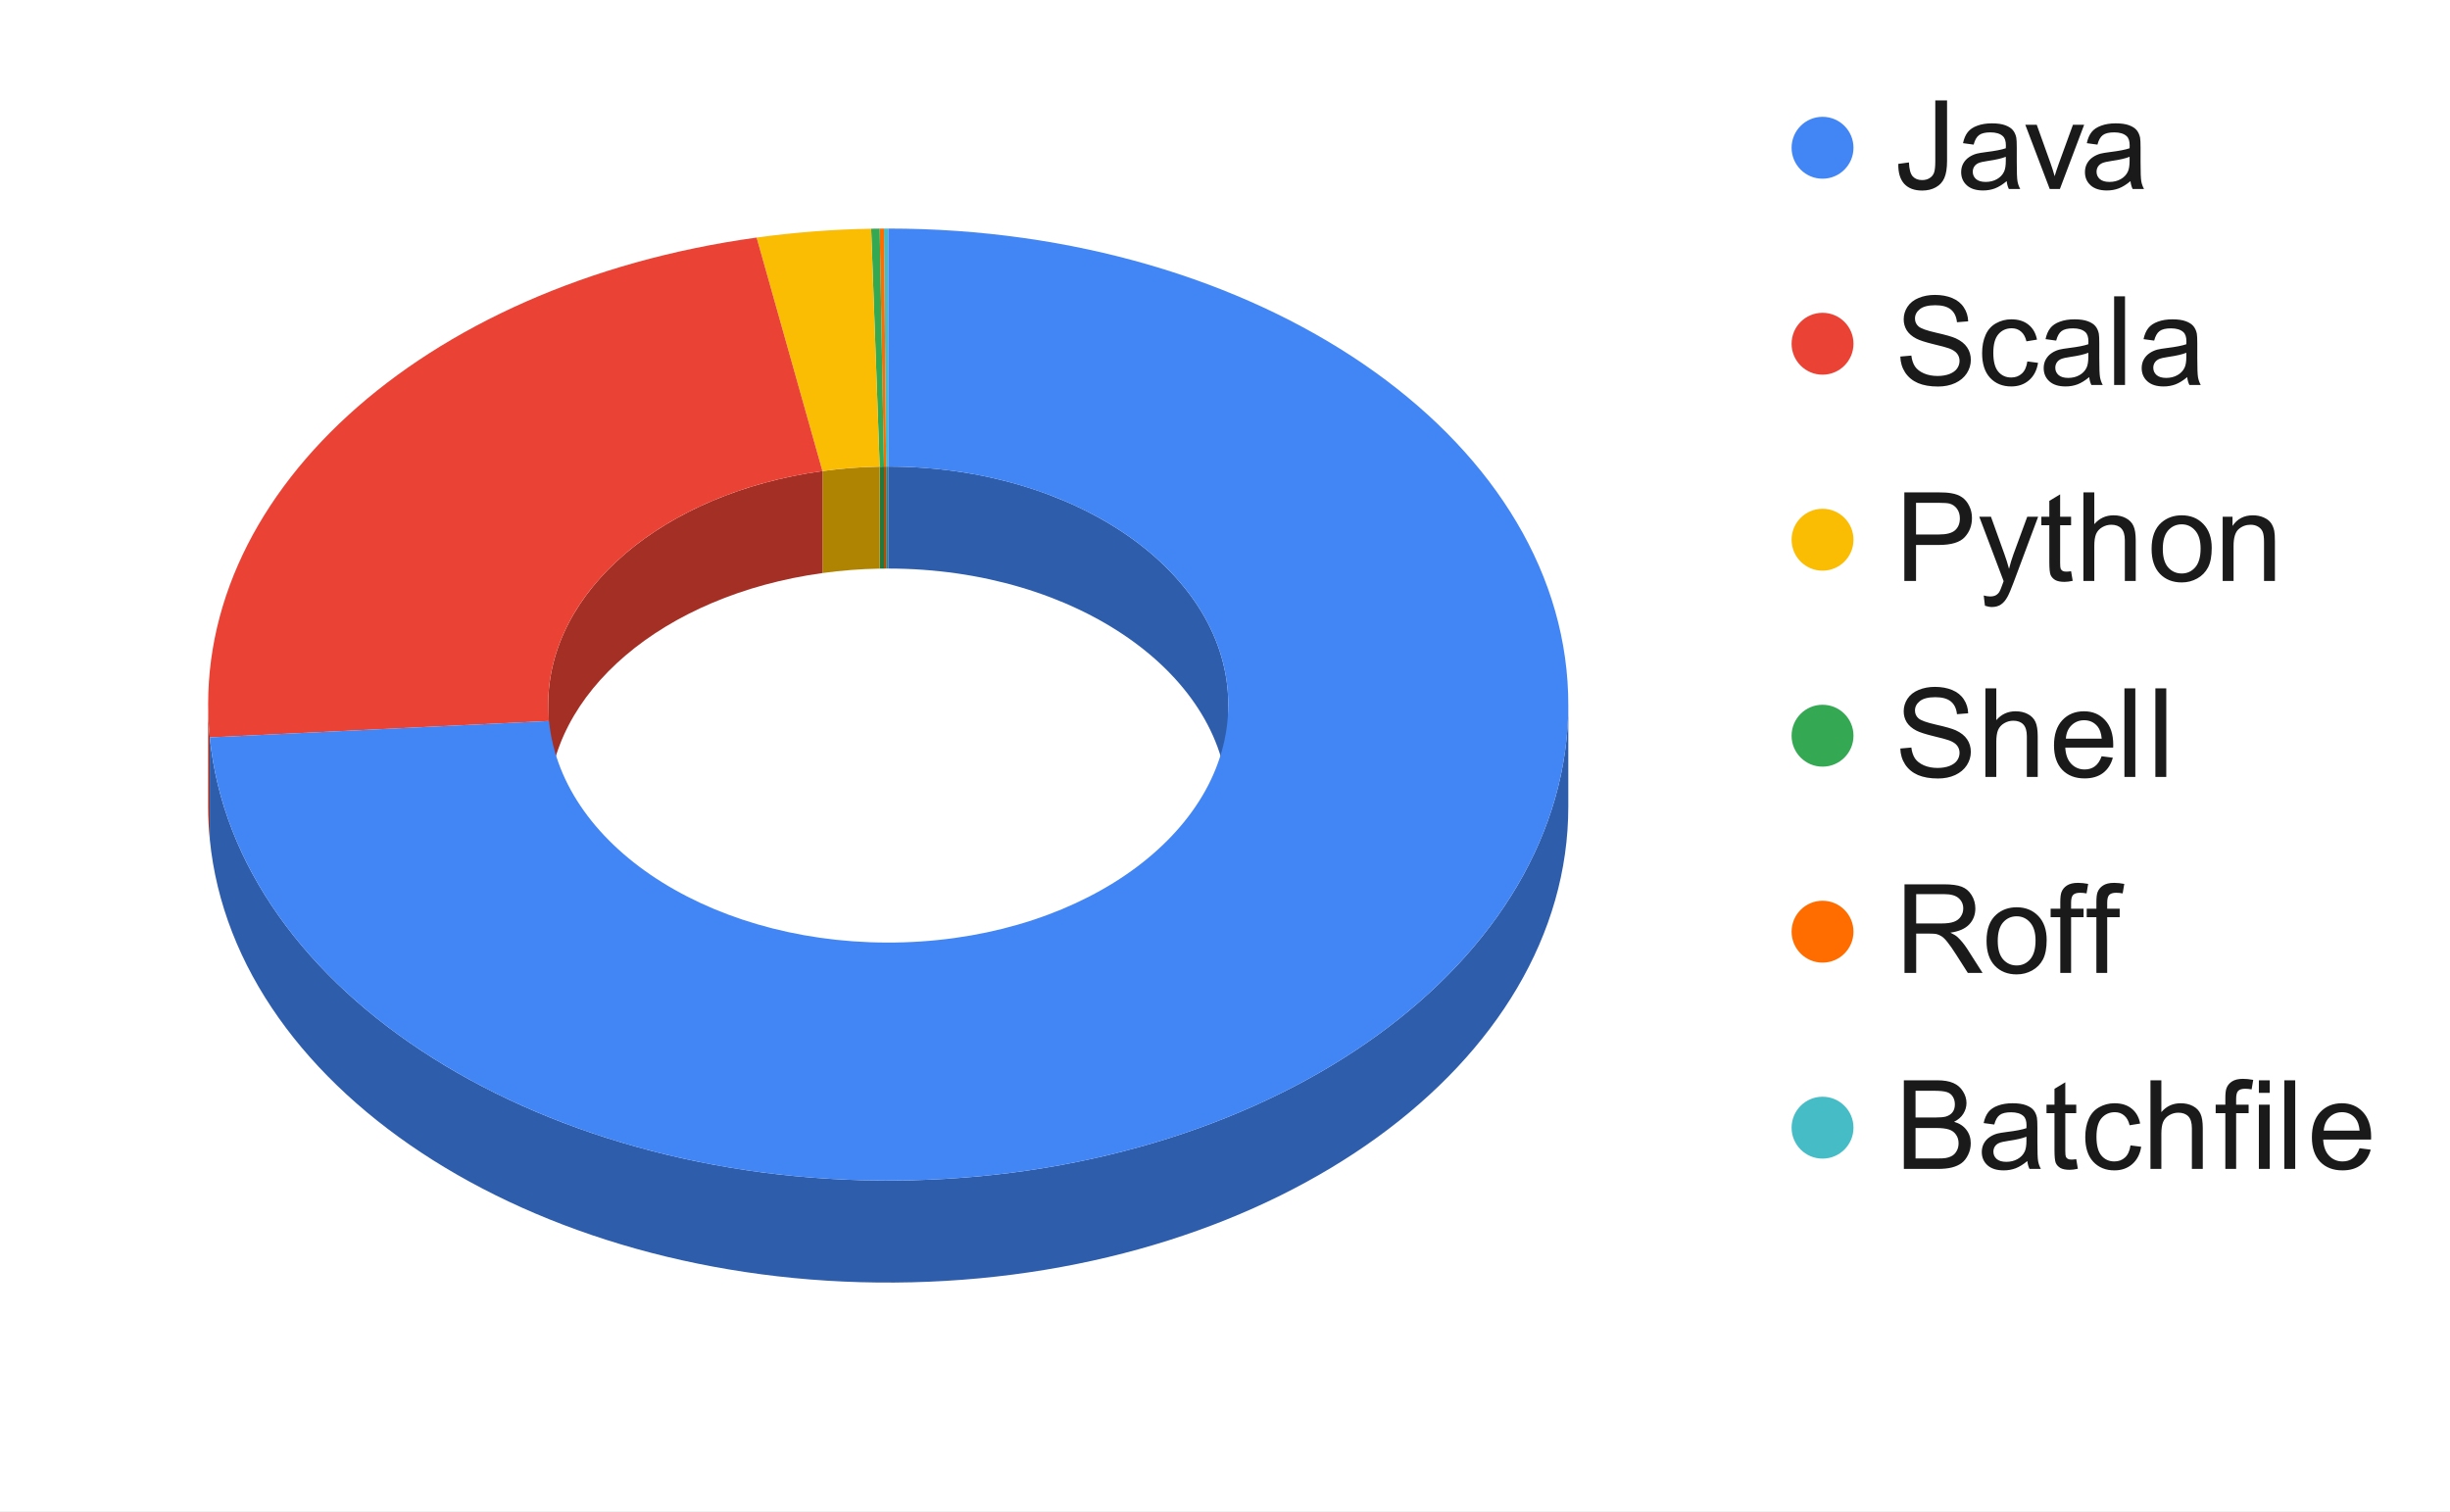
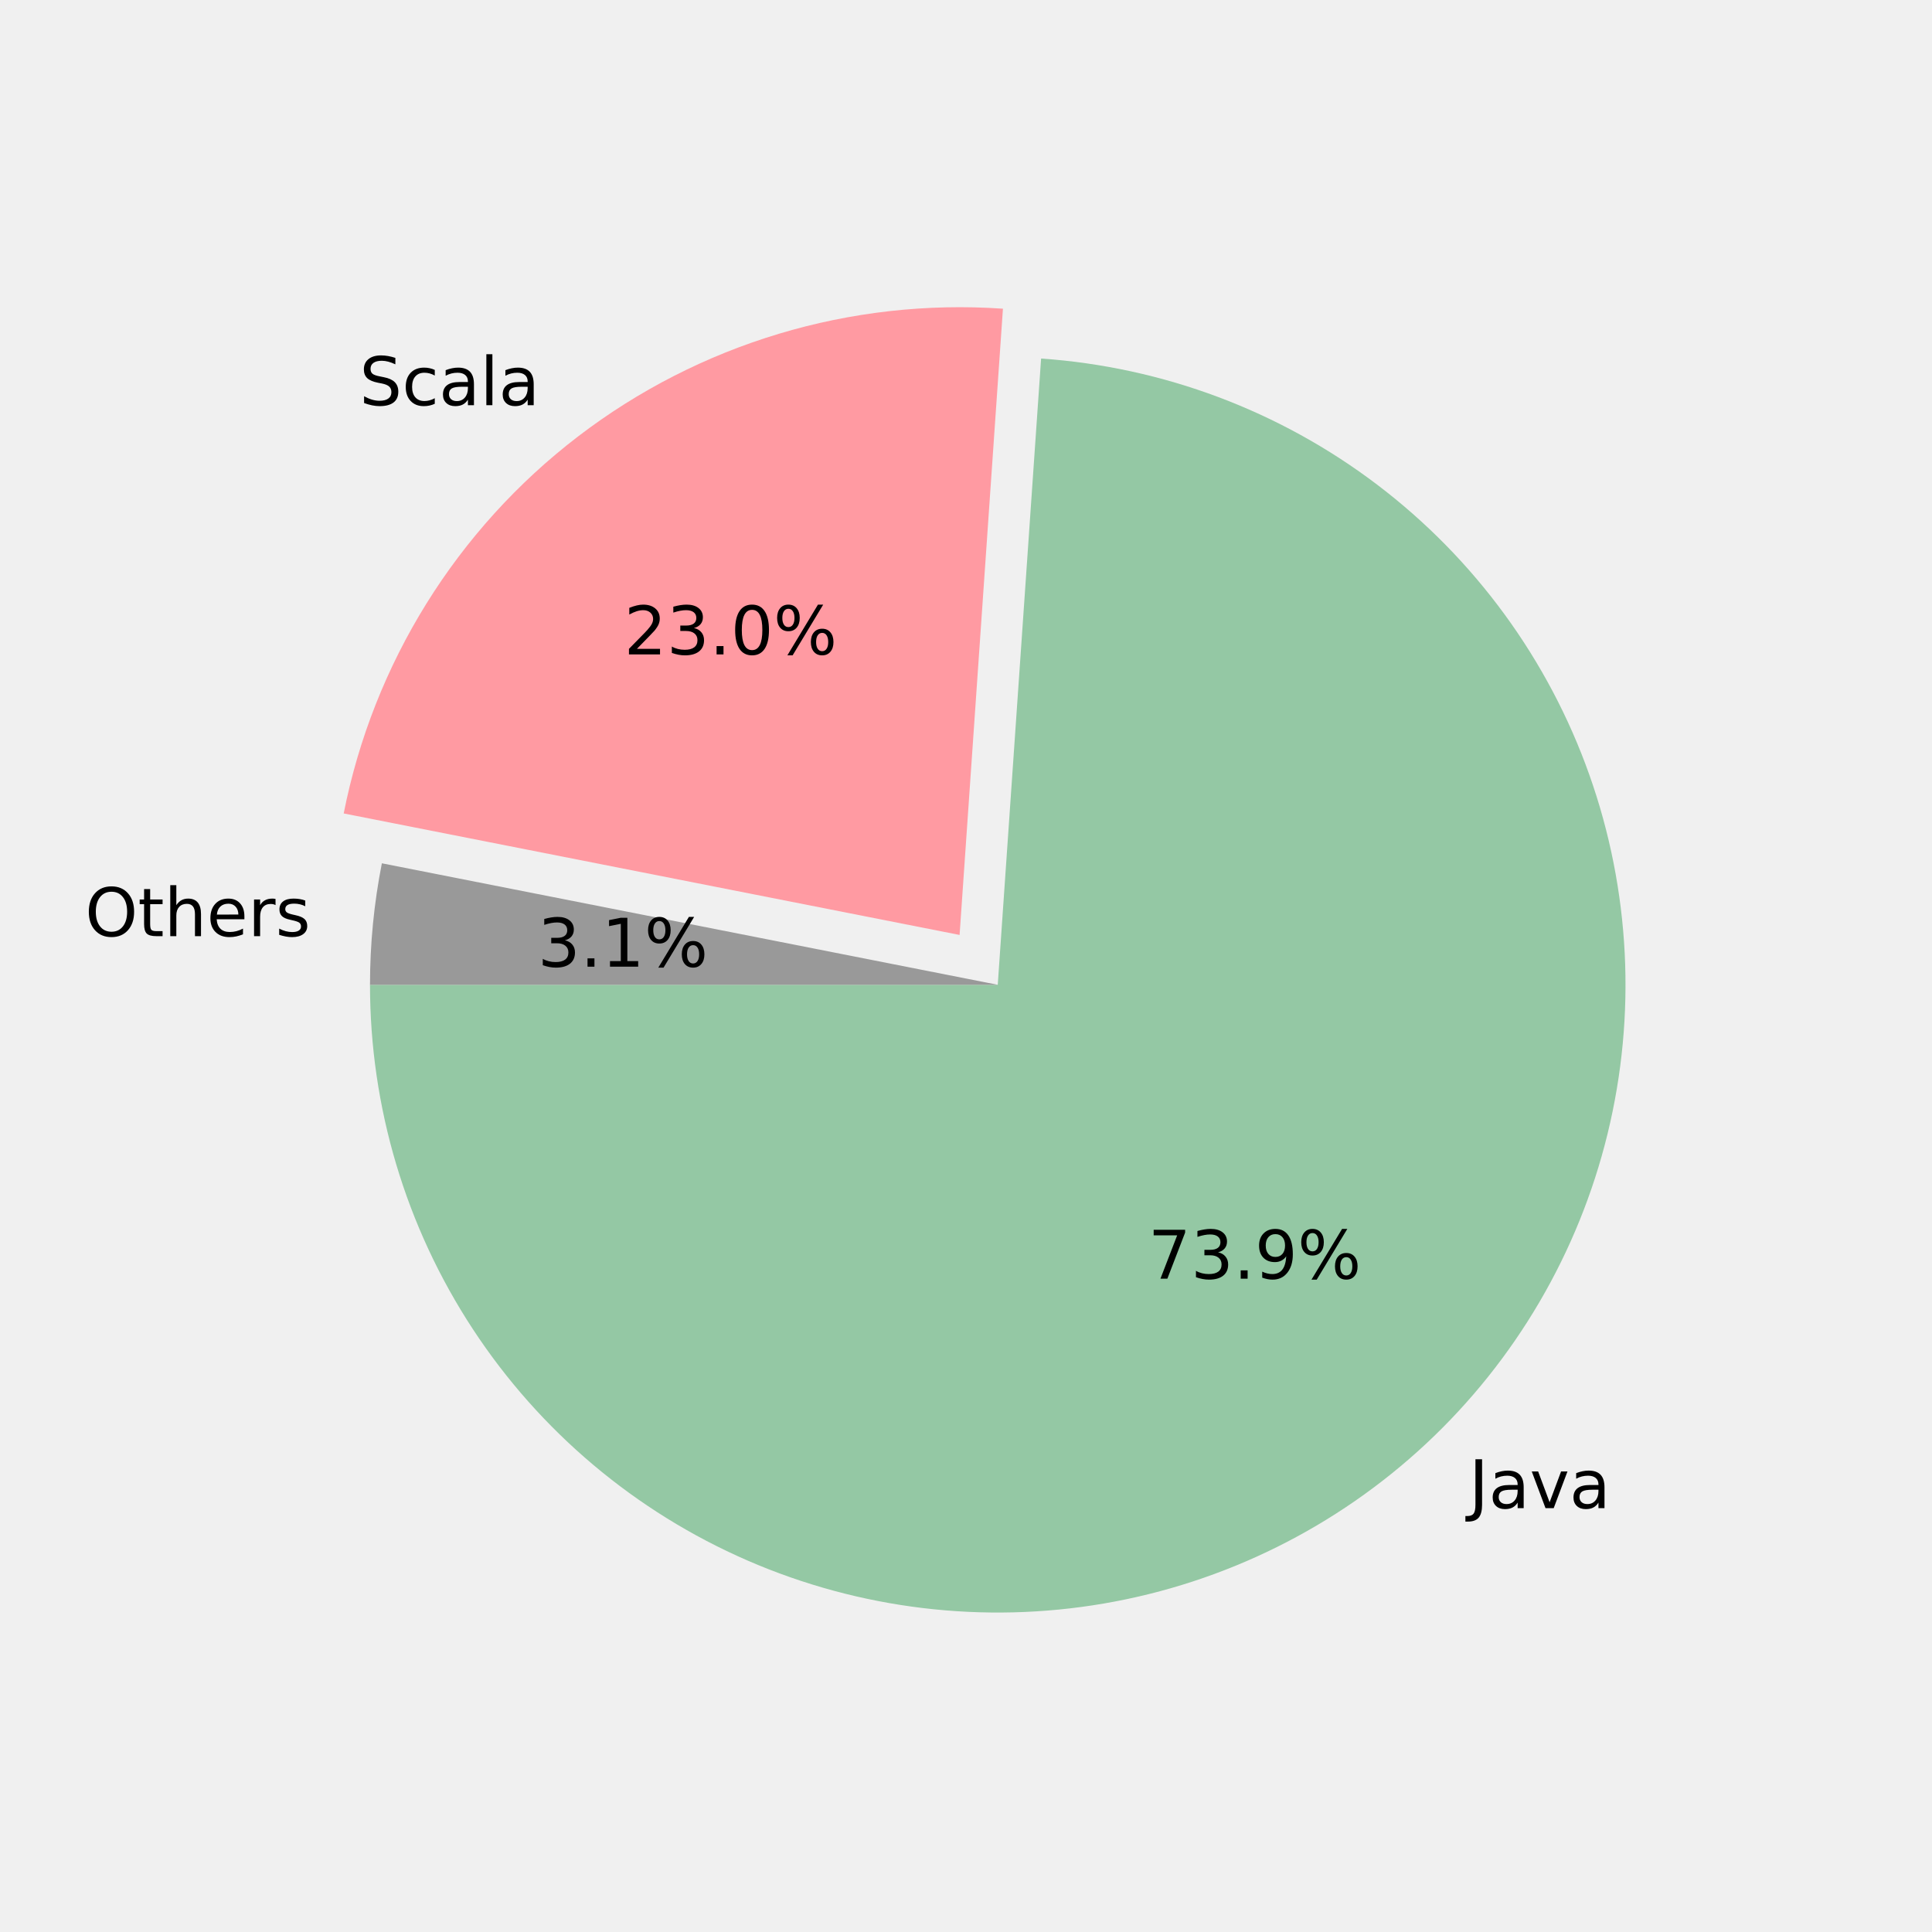
- <svg xmlns="http://www.w3.org/2000/svg" version="1.1" viewBox="0.0 0.0 475.0 293.0" fill="none" stroke="none" stroke-linecap="square" stroke-miterlimit="10" width="475" height="293">
-   <path fill="#ffffff" d="M0 0L475.0 0L475.0 293.0L0 293.0L0 0Z" fill-rule="nonzero" />
-   <path fill="#31848b" d="M171.796 90.465C171.934 90.464 172.072 90.464 172.21 90.464L172.21 110.241C172.072 110.241 171.934 110.242 171.796 110.242Z" fill-rule="nonzero" />
-   <path fill="#46bdc6" d="M171.382 44.318C171.658 44.317 171.934 44.316 172.21 44.316L172.21 90.464C172.072 90.464 171.934 90.464 171.796 90.465Z" fill-rule="nonzero" />
-   <path fill="#b34c01" d="M171.382 90.467C171.52 90.466 171.658 90.465 171.796 90.465L171.796 110.242C171.658 110.243 171.52 110.244 171.382 110.245Z" fill-rule="nonzero" />
-   <path fill="#ff6d01" d="M170.553 44.324C170.829 44.321 171.105 44.319 171.382 44.318L171.796 90.465C171.658 90.465 171.52 90.466 171.382 90.467Z" fill-rule="nonzero" />
-   <path fill="#24763a" d="M170.553 90.478C170.829 90.473 171.105 90.47 171.382 90.467L171.382 110.245C171.105 110.247 170.829 110.251 170.553 110.256Z" fill-rule="nonzero" />
-   <path fill="#34a853" d="M168.897 44.345C169.449 44.336 170.001 44.328 170.553 44.324L171.382 90.467C171.105 90.47 170.829 90.473 170.553 90.478Z" fill-rule="nonzero" />
-   <path fill="#b08403" d="M159.45 91.336C163.11 90.831 166.824 90.544 170.553 90.478L170.553 110.256C166.824 110.321 163.11 110.608 159.45 111.114Z" fill-rule="nonzero" />
-   <path fill="#fbbc04" d="M146.69 46.062C154.01 45.051 161.439 44.477 168.897 44.345L170.553 90.478C166.824 90.544 163.11 90.831 159.45 91.336Z" fill-rule="nonzero" />
-   <path fill="#a42f25" d="M40.675 162.763C40.465 160.641 40.36 158.515 40.36 156.389L40.36 136.611C40.36 138.738 40.465 140.864 40.675 142.985Z" fill-rule="nonzero" />
-   <path fill="#a42f25" d="M106.285 136.611C106.285 114.568 128.556 95.603 159.45 91.336L159.45 111.114C128.556 115.38 106.285 134.346 106.285 156.389Z" fill-rule="nonzero" />
-   <path fill="#ea4335" d="M40.675 142.985C36.087 96.596 81.517 55.062 146.69 46.062L159.45 91.336C126.864 95.836 104.149 116.603 106.442 139.798Z" fill-rule="nonzero" />
-   <path fill="#2e5dab" d="M304.06 156.389C304.06 206.121 247.769 246.91 176.766 248.629C105.762 250.347 45.581 212.376 40.675 162.763L40.675 142.985C45.581 192.598 105.762 230.569 176.766 228.851C247.769 227.133 304.06 186.343 304.06 136.611Z" fill-rule="nonzero" />
-   <path fill="#2e5dab" d="M172.21 90.464C208.619 90.464 238.135 111.125 238.135 136.611L238.135 156.389C238.135 130.902 208.619 110.241 172.21 110.241Z" fill-rule="nonzero" />
-   <path fill="#4285f4" d="M172.21 44.316C243.845 44.316 302.375 84.354 304.025 134.485C305.675 184.617 249.842 226.499 178.283 228.808C106.724 231.118 45.622 193.01 40.675 142.985L106.442 139.798C108.916 164.811 139.467 183.865 175.247 182.71C211.026 181.555 238.943 160.614 238.118 135.548C237.292 110.482 208.028 90.464 172.21 90.464Z" fill-rule="nonzero" />
-   <path fill="#4285f4" d="M359.35 28.65C359.35 31.964 356.664 34.65 353.35 34.65C350.036 34.65 347.35 31.964 347.35 28.65C347.35 25.336 350.036 22.65 353.35 22.65C356.664 22.65 359.35 25.336 359.35 28.65Z" fill-rule="nonzero" />
-   <path fill="#1a1a1a" d="M368.038 31.775L370.1 31.494Q370.178 33.462 370.834 34.197Q371.491 34.916 372.647 34.916Q373.506 34.916 374.116 34.525Q374.741 34.134 374.975 33.462Q375.209 32.775 375.209 31.306L375.209 19.463L377.491 19.463L377.491 31.181Q377.491 33.337 376.959 34.525Q376.444 35.697 375.303 36.322Q374.178 36.947 372.663 36.947Q370.397 36.947 369.194 35.65Q367.991 34.337 368.038 31.775ZM389.053 35.119Q387.881 36.103 386.788 36.525Q385.709 36.931 384.475 36.931Q382.428 36.931 381.319 35.931Q380.225 34.931 380.225 33.369Q380.225 32.447 380.631 31.697Q381.053 30.947 381.725 30.494Q382.397 30.025 383.241 29.791Q383.866 29.634 385.116 29.478Q387.678 29.166 388.881 28.744Q388.897 28.322 388.897 28.197Q388.897 26.916 388.288 26.384Q387.491 25.666 385.897 25.666Q384.397 25.666 383.694 26.197Q382.991 26.713 382.647 28.041L380.584 27.759Q380.866 26.431 381.506 25.619Q382.147 24.806 383.366 24.369Q384.584 23.916 386.194 23.916Q387.788 23.916 388.788 24.291Q389.788 24.666 390.256 25.244Q390.725 25.806 390.913 26.681Q391.006 27.213 391.006 28.619L391.006 31.431Q391.006 34.369 391.147 35.15Q391.288 35.931 391.678 36.65L389.475 36.65Q389.147 35.994 389.053 35.119ZM388.881 30.4Q387.725 30.869 385.428 31.197Q384.131 31.384 383.584 31.619Q383.053 31.853 382.756 32.306Q382.475 32.759 382.475 33.306Q382.475 34.15 383.1 34.712Q383.741 35.275 384.975 35.275Q386.194 35.275 387.147 34.744Q388.1 34.212 388.538 33.291Q388.881 32.572 388.881 31.181L388.881 30.4ZM397.397 36.65L392.663 24.197L394.881 24.197L397.553 31.65Q397.991 32.869 398.35 34.166Q398.631 33.181 399.131 31.791L401.897 24.197L404.069 24.197L399.366 36.65L397.397 36.65ZM413.053 35.119Q411.881 36.103 410.788 36.525Q409.709 36.931 408.475 36.931Q406.428 36.931 405.319 35.931Q404.225 34.931 404.225 33.369Q404.225 32.447 404.631 31.697Q405.053 30.947 405.725 30.494Q406.397 30.025 407.241 29.791Q407.866 29.634 409.116 29.478Q411.678 29.166 412.881 28.744Q412.897 28.322 412.897 28.197Q412.897 26.916 412.288 26.384Q411.491 25.666 409.897 25.666Q408.397 25.666 407.694 26.197Q406.991 26.713 406.647 28.041L404.584 27.759Q404.866 26.431 405.506 25.619Q406.147 24.806 407.366 24.369Q408.584 23.916 410.194 23.916Q411.788 23.916 412.788 24.291Q413.788 24.666 414.256 25.244Q414.725 25.806 414.913 26.681Q415.006 27.213 415.006 28.619L415.006 31.431Q415.006 34.369 415.147 35.15Q415.288 35.931 415.678 36.65L413.475 36.65Q413.147 35.994 413.053 35.119ZM412.881 30.4Q411.725 30.869 409.428 31.197Q408.131 31.384 407.584 31.619Q407.053 31.853 406.756 32.306Q406.475 32.759 406.475 33.306Q406.475 34.15 407.1 34.712Q407.741 35.275 408.975 35.275Q410.194 35.275 411.147 34.744Q412.1 34.212 412.538 33.291Q412.881 32.572 412.881 31.181L412.881 30.4Z" fill-rule="nonzero" />
-   <path fill="#ea4335" d="M359.35 66.65C359.35 69.964 356.664 72.65 353.35 72.65C350.036 72.65 347.35 69.964 347.35 66.65C347.35 63.336 350.036 60.65 353.35 60.65C356.664 60.65 359.35 63.336 359.35 66.65Z" fill-rule="nonzero" />
-   <path fill="#1a1a1a" d="M368.428 69.134L370.569 68.947Q370.725 70.228 371.272 71.056Q371.834 71.884 373.006 72.4Q374.178 72.9 375.647 72.9Q376.944 72.9 377.944 72.525Q378.944 72.134 379.428 71.463Q379.913 70.775 379.913 69.978Q379.913 69.181 379.444 68.572Q378.975 67.963 377.897 67.556Q377.209 67.291 374.834 66.728Q372.475 66.15 371.522 65.65Q370.288 65.009 369.678 64.056Q369.084 63.087 369.084 61.916Q369.084 60.603 369.819 59.478Q370.569 58.353 371.975 57.775Q373.397 57.181 375.131 57.181Q377.038 57.181 378.491 57.791Q379.959 58.4 380.741 59.603Q381.538 60.791 381.584 62.306L379.413 62.478Q379.241 60.837 378.225 60.009Q377.209 59.181 375.225 59.181Q373.163 59.181 372.209 59.947Q371.272 60.697 371.272 61.759Q371.272 62.681 371.944 63.275Q372.6 63.884 375.366 64.509Q378.147 65.134 379.178 65.603Q380.678 66.291 381.381 67.353Q382.1 68.416 382.1 69.791Q382.1 71.166 381.319 72.384Q380.538 73.588 379.069 74.275Q377.6 74.947 375.756 74.947Q373.428 74.947 371.85 74.275Q370.272 73.588 369.366 72.228Q368.475 70.853 368.428 69.134ZM393.053 70.088L395.131 70.353Q394.788 72.509 393.381 73.728Q391.991 74.931 389.944 74.931Q387.397 74.931 385.834 73.259Q384.288 71.588 384.288 68.478Q384.288 66.463 384.959 64.947Q385.631 63.431 386.991 62.681Q388.35 61.916 389.959 61.916Q391.991 61.916 393.272 62.947Q394.569 63.978 394.928 65.853L392.881 66.181Q392.584 64.916 391.834 64.291Q391.1 63.65 390.038 63.65Q388.444 63.65 387.444 64.806Q386.459 65.947 386.459 68.416Q386.459 70.916 387.413 72.056Q388.381 73.197 389.928 73.197Q391.163 73.197 391.991 72.431Q392.834 71.666 393.053 70.088ZM405.053 73.119Q403.881 74.103 402.788 74.525Q401.709 74.931 400.475 74.931Q398.428 74.931 397.319 73.931Q396.225 72.931 396.225 71.369Q396.225 70.447 396.631 69.697Q397.053 68.947 397.725 68.494Q398.397 68.025 399.241 67.791Q399.866 67.634 401.116 67.478Q403.678 67.166 404.881 66.744Q404.897 66.322 404.897 66.197Q404.897 64.916 404.288 64.384Q403.491 63.666 401.897 63.666Q400.397 63.666 399.694 64.197Q398.991 64.713 398.647 66.041L396.584 65.759Q396.866 64.431 397.506 63.619Q398.147 62.806 399.366 62.369Q400.584 61.916 402.194 61.916Q403.788 61.916 404.788 62.291Q405.788 62.666 406.256 63.244Q406.725 63.806 406.913 64.681Q407.006 65.213 407.006 66.619L407.006 69.431Q407.006 72.369 407.147 73.15Q407.288 73.931 407.678 74.65L405.475 74.65Q405.147 73.994 405.053 73.119ZM404.881 68.4Q403.725 68.869 401.428 69.197Q400.131 69.384 399.584 69.619Q399.053 69.853 398.756 70.306Q398.475 70.759 398.475 71.306Q398.475 72.15 399.1 72.713Q399.741 73.275 400.975 73.275Q402.194 73.275 403.147 72.744Q404.1 72.213 404.538 71.291Q404.881 70.572 404.881 69.181L404.881 68.4ZM409.881 74.65L409.881 57.462L411.991 57.462L411.991 74.65L409.881 74.65ZM424.053 73.119Q422.881 74.103 421.788 74.525Q420.709 74.931 419.475 74.931Q417.428 74.931 416.319 73.931Q415.225 72.931 415.225 71.369Q415.225 70.447 415.631 69.697Q416.053 68.947 416.725 68.494Q417.397 68.025 418.241 67.791Q418.866 67.634 420.116 67.478Q422.678 67.166 423.881 66.744Q423.897 66.322 423.897 66.197Q423.897 64.916 423.288 64.384Q422.491 63.666 420.897 63.666Q419.397 63.666 418.694 64.197Q417.991 64.713 417.647 66.041L415.584 65.759Q415.866 64.431 416.506 63.619Q417.147 62.806 418.366 62.369Q419.584 61.916 421.194 61.916Q422.788 61.916 423.788 62.291Q424.788 62.666 425.256 63.244Q425.725 63.806 425.913 64.681Q426.006 65.213 426.006 66.619L426.006 69.431Q426.006 72.369 426.147 73.15Q426.288 73.931 426.678 74.65L424.475 74.65Q424.147 73.994 424.053 73.119ZM423.881 68.4Q422.725 68.869 420.428 69.197Q419.131 69.384 418.584 69.619Q418.053 69.853 417.756 70.306Q417.475 70.759 417.475 71.306Q417.475 72.15 418.1 72.713Q418.741 73.275 419.975 73.275Q421.194 73.275 422.147 72.744Q423.1 72.213 423.538 71.291Q423.881 70.572 423.881 69.181L423.881 68.4Z" fill-rule="nonzero" />
-   <path fill="#fbbc04" d="M359.35 104.65C359.35 107.964 356.664 110.65 353.35 110.65C350.036 110.65 347.35 107.964 347.35 104.65C347.35 101.336 350.036 98.65 353.35 98.65C356.664 98.65 359.35 101.336 359.35 104.65Z" fill-rule="nonzero" />
-   <path fill="#1a1a1a" d="M369.209 112.65L369.209 95.463L375.678 95.463Q377.397 95.463 378.303 95.634Q379.569 95.838 380.413 96.431Q381.272 97.025 381.788 98.103Q382.319 99.166 382.319 100.431Q382.319 102.634 380.913 104.15Q379.522 105.666 375.881 105.666L371.475 105.666L371.475 112.65L369.209 112.65ZM371.475 103.634L375.913 103.634Q378.116 103.634 379.038 102.822Q379.975 101.994 379.975 100.509Q379.975 99.431 379.428 98.666Q378.881 97.9 377.991 97.65Q377.413 97.494 375.866 97.494L371.475 97.494L371.475 103.634ZM384.834 117.447L384.6 115.463Q385.303 115.65 385.819 115.65Q386.522 115.65 386.944 115.416Q387.366 115.181 387.631 114.759Q387.834 114.447 388.272 113.197Q388.334 113.009 388.459 112.681L383.741 100.197L386.006 100.197L388.6 107.416Q389.1 108.775 389.506 110.291Q389.866 108.838 390.366 107.463L393.038 100.197L395.147 100.197L390.413 112.869Q389.647 114.916 389.225 115.681Q388.663 116.728 387.928 117.213Q387.209 117.697 386.194 117.697Q385.584 117.697 384.834 117.447ZM401.538 110.759L401.85 112.619Q400.959 112.822 400.256 112.822Q399.1 112.822 398.459 112.463Q397.834 112.088 397.569 111.494Q397.319 110.9 397.319 109.009L397.319 101.838L395.772 101.838L395.772 100.197L397.319 100.197L397.319 97.119L399.413 95.853L399.413 100.197L401.538 100.197L401.538 101.838L399.413 101.838L399.413 109.119Q399.413 110.025 399.522 110.291Q399.647 110.541 399.897 110.697Q400.147 110.838 400.616 110.838Q400.959 110.838 401.538 110.759ZM403.928 112.65L403.928 95.463L406.038 95.463L406.038 101.634Q407.522 99.916 409.772 99.916Q411.147 99.916 412.163 100.463Q413.194 101.009 413.631 101.978Q414.069 102.931 414.069 104.759L414.069 112.65L411.959 112.65L411.959 104.759Q411.959 103.181 411.272 102.463Q410.584 101.744 409.334 101.744Q408.397 101.744 407.569 102.228Q406.741 102.713 406.381 103.541Q406.038 104.369 406.038 105.838L406.038 112.65L403.928 112.65ZM417.147 106.431Q417.147 102.963 419.069 101.306Q420.678 99.916 422.991 99.916Q425.553 99.916 427.178 101.603Q428.803 103.291 428.803 106.244Q428.803 108.65 428.084 110.025Q427.366 111.4 425.991 112.166Q424.616 112.931 422.991 112.931Q420.366 112.931 418.756 111.259Q417.147 109.572 417.147 106.431ZM419.319 106.431Q419.319 108.822 420.35 110.009Q421.397 111.197 422.991 111.197Q424.553 111.197 425.6 110.009Q426.647 108.806 426.647 106.353Q426.647 104.041 425.584 102.853Q424.538 101.666 422.991 101.666Q421.397 101.666 420.35 102.853Q419.319 104.041 419.319 106.431ZM430.928 112.65L430.928 100.197L432.834 100.197L432.834 101.978Q434.209 99.916 436.788 99.916Q437.913 99.916 438.85 100.322Q439.803 100.728 440.272 101.384Q440.741 102.041 440.928 102.947Q441.053 103.525 441.053 104.994L441.053 112.65L438.944 112.65L438.944 105.072Q438.944 103.791 438.694 103.15Q438.444 102.509 437.819 102.134Q437.194 101.744 436.35 101.744Q435.006 101.744 434.022 102.603Q433.038 103.463 433.038 105.853L433.038 112.65L430.928 112.65Z" fill-rule="nonzero" />
-   <path fill="#34a853" d="M359.35 142.65C359.35 145.964 356.664 148.65 353.35 148.65C350.036 148.65 347.35 145.964 347.35 142.65C347.35 139.336 350.036 136.65 353.35 136.65C356.664 136.65 359.35 139.336 359.35 142.65Z" fill-rule="nonzero" />
-   <path fill="#1a1a1a" d="M368.428 145.134L370.569 144.947Q370.725 146.228 371.272 147.056Q371.834 147.884 373.006 148.4Q374.178 148.9 375.647 148.9Q376.944 148.9 377.944 148.525Q378.944 148.134 379.428 147.463Q379.913 146.775 379.913 145.978Q379.913 145.181 379.444 144.572Q378.975 143.963 377.897 143.556Q377.209 143.291 374.834 142.728Q372.475 142.15 371.522 141.65Q370.288 141.009 369.678 140.056Q369.084 139.088 369.084 137.916Q369.084 136.603 369.819 135.478Q370.569 134.353 371.975 133.775Q373.397 133.181 375.131 133.181Q377.038 133.181 378.491 133.791Q379.959 134.4 380.741 135.603Q381.538 136.791 381.584 138.306L379.413 138.478Q379.241 136.838 378.225 136.009Q377.209 135.181 375.225 135.181Q373.163 135.181 372.209 135.947Q371.272 136.697 371.272 137.759Q371.272 138.681 371.944 139.275Q372.6 139.884 375.366 140.509Q378.147 141.134 379.178 141.603Q380.678 142.291 381.381 143.353Q382.1 144.416 382.1 145.791Q382.1 147.166 381.319 148.384Q380.538 149.588 379.069 150.275Q377.6 150.947 375.756 150.947Q373.428 150.947 371.85 150.275Q370.272 149.588 369.366 148.228Q368.475 146.853 368.428 145.134ZM384.928 150.65L384.928 133.463L387.038 133.463L387.038 139.634Q388.522 137.916 390.772 137.916Q392.147 137.916 393.163 138.463Q394.194 139.009 394.631 139.978Q395.069 140.931 395.069 142.759L395.069 150.65L392.959 150.65L392.959 142.759Q392.959 141.181 392.272 140.463Q391.584 139.744 390.334 139.744Q389.397 139.744 388.569 140.228Q387.741 140.713 387.381 141.541Q387.038 142.369 387.038 143.838L387.038 150.65L384.928 150.65ZM407.459 146.634L409.631 146.916Q409.116 148.822 407.725 149.884Q406.334 150.931 404.163 150.931Q401.428 150.931 399.819 149.259Q398.225 147.572 398.225 144.525Q398.225 141.384 399.834 139.65Q401.459 137.916 404.038 137.916Q406.538 137.916 408.116 139.619Q409.709 141.322 409.709 144.4Q409.709 144.588 409.694 144.963L400.413 144.963Q400.522 147.009 401.569 148.103Q402.616 149.197 404.178 149.197Q405.334 149.197 406.147 148.588Q406.975 147.978 407.459 146.634ZM400.522 143.228L407.475 143.228Q407.334 141.666 406.678 140.869Q405.678 139.65 404.069 139.65Q402.616 139.65 401.616 140.634Q400.631 141.603 400.522 143.228ZM411.881 150.65L411.881 133.463L413.991 133.463L413.991 150.65L411.881 150.65ZM417.881 150.65L417.881 133.463L419.991 133.463L419.991 150.65L417.881 150.65Z" fill-rule="nonzero" />
-   <path fill="#ff6d01" d="M359.35 180.65C359.35 183.964 356.664 186.65 353.35 186.65C350.036 186.65 347.35 183.964 347.35 180.65C347.35 177.336 350.036 174.65 353.35 174.65C356.664 174.65 359.35 177.336 359.35 180.65Z" fill-rule="nonzero" />
-   <path fill="#1a1a1a" d="M369.241 188.65L369.241 171.463L376.85 171.463Q379.147 171.463 380.334 171.931Q381.538 172.4 382.256 173.572Q382.975 174.744 382.975 176.15Q382.975 177.978 381.788 179.244Q380.6 180.494 378.131 180.838Q379.038 181.259 379.506 181.681Q380.506 182.603 381.397 183.978L384.381 188.65L381.522 188.65L379.241 185.072Q378.256 183.525 377.6 182.713Q376.959 181.884 376.444 181.556Q375.944 181.228 375.413 181.103Q375.022 181.025 374.147 181.025L371.506 181.025L371.506 188.65L369.241 188.65ZM371.506 179.056L376.397 179.056Q377.959 179.056 378.834 178.728Q379.709 178.4 380.163 177.697Q380.631 176.994 380.631 176.15Q380.631 174.931 379.741 174.15Q378.866 173.369 376.944 173.369L371.506 173.369L371.506 179.056ZM385.147 182.431Q385.147 178.963 387.069 177.306Q388.678 175.916 390.991 175.916Q393.553 175.916 395.178 177.603Q396.803 179.291 396.803 182.244Q396.803 184.65 396.084 186.025Q395.366 187.4 393.991 188.166Q392.616 188.931 390.991 188.931Q388.366 188.931 386.756 187.259Q385.147 185.572 385.147 182.431ZM387.319 182.431Q387.319 184.822 388.35 186.009Q389.397 187.197 390.991 187.197Q392.553 187.197 393.6 186.009Q394.647 184.806 394.647 182.353Q394.647 180.041 393.584 178.853Q392.538 177.666 390.991 177.666Q389.397 177.666 388.35 178.853Q387.319 180.041 387.319 182.431ZM399.444 188.65L399.444 177.838L397.569 177.838L397.569 176.197L399.444 176.197L399.444 174.884Q399.444 173.619 399.663 173.009Q399.959 172.197 400.725 171.697Q401.506 171.181 402.881 171.181Q403.772 171.181 404.85 171.384L404.538 173.228Q403.881 173.103 403.288 173.103Q402.334 173.103 401.928 173.525Q401.538 173.931 401.538 175.056L401.538 176.197L403.959 176.197L403.959 177.838L401.538 177.838L401.538 188.65L399.444 188.65ZM406.444 188.65L406.444 177.838L404.569 177.838L404.569 176.197L406.444 176.197L406.444 174.884Q406.444 173.619 406.663 173.009Q406.959 172.197 407.725 171.697Q408.506 171.181 409.881 171.181Q410.772 171.181 411.85 171.384L411.538 173.228Q410.881 173.103 410.288 173.103Q409.334 173.103 408.928 173.525Q408.538 173.931 408.538 175.056L408.538 176.197L410.959 176.197L410.959 177.838L408.538 177.838L408.538 188.65L406.444 188.65Z" fill-rule="nonzero" />
-   <path fill="#46bdc6" d="M359.35 218.65C359.35 221.964 356.664 224.65 353.35 224.65C350.036 224.65 347.35 221.964 347.35 218.65C347.35 215.336 350.036 212.65 353.35 212.65C356.664 212.65 359.35 215.336 359.35 218.65Z" fill-rule="nonzero" />
-   <path fill="#1a1a1a" d="M369.116 226.65L369.116 209.463L375.553 209.463Q377.522 209.463 378.709 209.994Q379.897 210.509 380.569 211.603Q381.256 212.681 381.256 213.869Q381.256 214.963 380.647 215.947Q380.053 216.916 378.85 217.509Q380.413 217.963 381.241 219.072Q382.084 220.166 382.084 221.666Q382.084 222.869 381.569 223.916Q381.069 224.947 380.319 225.509Q379.569 226.072 378.428 226.369Q377.303 226.65 375.663 226.65L369.116 226.65ZM371.381 216.681L375.1 216.681Q376.616 216.681 377.272 216.494Q378.131 216.228 378.569 215.634Q379.006 215.041 379.006 214.134Q379.006 213.275 378.6 212.634Q378.194 211.978 377.428 211.744Q376.663 211.494 374.819 211.494L371.381 211.494L371.381 216.681ZM371.381 224.619L375.663 224.619Q376.756 224.619 377.209 224.541Q377.991 224.4 378.522 224.072Q379.053 223.744 379.381 223.119Q379.725 222.494 379.725 221.666Q379.725 220.713 379.225 220.009Q378.741 219.291 377.866 219.009Q376.991 218.713 375.35 218.713L371.381 218.713L371.381 224.619ZM393.053 225.119Q391.881 226.103 390.788 226.525Q389.709 226.931 388.475 226.931Q386.428 226.931 385.319 225.931Q384.225 224.931 384.225 223.369Q384.225 222.447 384.631 221.697Q385.053 220.947 385.725 220.494Q386.397 220.025 387.241 219.791Q387.866 219.634 389.116 219.478Q391.678 219.166 392.881 218.744Q392.897 218.322 392.897 218.197Q392.897 216.916 392.288 216.384Q391.491 215.666 389.897 215.666Q388.397 215.666 387.694 216.197Q386.991 216.713 386.647 218.041L384.584 217.759Q384.866 216.431 385.506 215.619Q386.147 214.806 387.366 214.369Q388.584 213.916 390.194 213.916Q391.788 213.916 392.788 214.291Q393.788 214.666 394.256 215.244Q394.725 215.806 394.913 216.681Q395.006 217.213 395.006 218.619L395.006 221.431Q395.006 224.369 395.147 225.15Q395.288 225.931 395.678 226.65L393.475 226.65Q393.147 225.994 393.053 225.119ZM392.881 220.4Q391.725 220.869 389.428 221.197Q388.131 221.384 387.584 221.619Q387.053 221.853 386.756 222.306Q386.475 222.759 386.475 223.306Q386.475 224.15 387.1 224.713Q387.741 225.275 388.975 225.275Q390.194 225.275 391.147 224.744Q392.1 224.213 392.538 223.291Q392.881 222.572 392.881 221.181L392.881 220.4ZM402.538 224.759L402.85 226.619Q401.959 226.822 401.256 226.822Q400.1 226.822 399.459 226.463Q398.834 226.088 398.569 225.494Q398.319 224.9 398.319 223.009L398.319 215.838L396.772 215.838L396.772 214.197L398.319 214.197L398.319 211.119L400.413 209.853L400.413 214.197L402.538 214.197L402.538 215.838L400.413 215.838L400.413 223.119Q400.413 224.025 400.522 224.291Q400.647 224.541 400.897 224.697Q401.147 224.838 401.616 224.838Q401.959 224.838 402.538 224.759ZM413.053 222.088L415.131 222.353Q414.788 224.509 413.381 225.728Q411.991 226.931 409.944 226.931Q407.397 226.931 405.834 225.259Q404.288 223.588 404.288 220.478Q404.288 218.463 404.959 216.947Q405.631 215.431 406.991 214.681Q408.35 213.916 409.959 213.916Q411.991 213.916 413.272 214.947Q414.569 215.978 414.928 217.853L412.881 218.181Q412.584 216.916 411.834 216.291Q411.1 215.65 410.038 215.65Q408.444 215.65 407.444 216.806Q406.459 217.947 406.459 220.416Q406.459 222.916 407.413 224.056Q408.381 225.197 409.928 225.197Q411.163 225.197 411.991 224.431Q412.834 223.666 413.053 222.088ZM416.928 226.65L416.928 209.463L419.038 209.463L419.038 215.634Q420.522 213.916 422.772 213.916Q424.147 213.916 425.163 214.463Q426.194 215.009 426.631 215.978Q427.069 216.931 427.069 218.759L427.069 226.65L424.959 226.65L424.959 218.759Q424.959 217.181 424.272 216.463Q423.584 215.744 422.334 215.744Q421.397 215.744 420.569 216.228Q419.741 216.713 419.381 217.541Q419.038 218.369 419.038 219.838L419.038 226.65L416.928 226.65ZM431.444 226.65L431.444 215.838L429.569 215.838L429.569 214.197L431.444 214.197L431.444 212.884Q431.444 211.619 431.663 211.009Q431.959 210.197 432.725 209.697Q433.506 209.181 434.881 209.181Q435.772 209.181 436.85 209.384L436.538 211.228Q435.881 211.103 435.288 211.103Q434.334 211.103 433.928 211.525Q433.538 211.931 433.538 213.056L433.538 214.197L435.959 214.197L435.959 215.838L433.538 215.838L433.538 226.65L431.444 226.65ZM437.944 211.9L437.944 209.463L440.053 209.463L440.053 211.9L437.944 211.9ZM437.944 226.65L437.944 214.197L440.053 214.197L440.053 226.65L437.944 226.65ZM442.881 226.65L442.881 209.463L444.991 209.463L444.991 226.65L442.881 226.65ZM457.459 222.634L459.631 222.916Q459.116 224.822 457.725 225.884Q456.334 226.931 454.163 226.931Q451.428 226.931 449.819 225.259Q448.225 223.572 448.225 220.525Q448.225 217.384 449.834 215.65Q451.459 213.916 454.038 213.916Q456.538 213.916 458.116 215.619Q459.709 217.322 459.709 220.4Q459.709 220.588 459.694 220.963L450.413 220.963Q450.522 223.009 451.569 224.103Q452.616 225.197 454.178 225.197Q455.334 225.197 456.147 224.588Q456.975 223.978 457.459 222.634ZM450.522 219.228L457.475 219.228Q457.334 217.666 456.678 216.869Q455.678 215.65 454.069 215.65Q452.616 215.65 451.616 216.634Q450.631 217.603 450.522 219.228Z" fill-rule="nonzero" />
+ <svg xmlns="http://www.w3.org/2000/svg" xmlns:xlink="http://www.w3.org/1999/xlink" width="720pt" height="720pt" viewBox="0 0 720 720" version="1.1">
+   <defs>
+     <style type="text/css">*{stroke-linejoin: round; stroke-linecap: butt}</style>
+   </defs>
+   <g id="figure_1">
+     <g id="patch_1">
+       <path d="M 0 720  L 720 720  L 720 0  L 0 0  L 0 720  z " style="fill: none" />
+     </g>
+     <g id="axes_1">
+       <g id="patch_2">
+         <path d="M 137.887 367.004  C 137.887 412.581 151.205 457.18 176.198 495.292  C 201.191 533.405 236.785 563.397 278.584 581.563  C 320.384 599.729 366.595 605.291 411.511 597.561  C 456.428 589.831 498.121 569.141 531.443 538.046  C 564.765 506.951 588.285 466.786 599.098 422.511  C 609.912 378.236 607.555 331.751 592.319 288.796  C 577.082 245.842 549.621 208.262 513.325 180.697  C 477.029 153.132 433.457 136.765 387.989 133.617  L 371.833 367.004  L 137.887 367.004  z " style="fill: #94c8a4" />
+       </g>
+       <g id="patch_3">
+         <path d="M 373.767 115.042  C 316.95 111.109 260.607 128.056 215.388 162.679  C 170.168 197.302 139.111 247.274 128.088 303.149  L 357.61 348.429  L 373.767 115.042  z " style="fill: #ff9aa2" />
+       </g>
+       <g id="patch_4">
+         <path d="M 142.311 321.724  C 140.84 329.177 139.734 336.697 138.995 344.257  C 138.257 351.817 137.887 359.408 137.887 367.005  L 371.833 367.004  L 142.311 321.724  z " style="fill: #999999" />
+       </g>
+       <g id="matplotlib.axis_1" />
+       <g id="matplotlib.axis_2" />
+       <g id="text_1">
+         <g transform="translate(547.4039 562.0484)scale(0.25 -0.25)">
+           <defs>
+             <path id="DejaVuSans-4a" d="M 628 4666  L 1259 4666  L 1259 325  Q 1259 -519 939 -900  Q 619 -1281 -91 -1281  L -331 -1281  L -331 -750  L -134 -750  Q 284 -750 456 -515  Q 628 -281 628 325  L 628 4666  z " transform="scale(0.015625)" />
+             <path id="DejaVuSans-61" d="M 2194 1759  Q 1497 1759 1228 1600  Q 959 1441 959 1056  Q 959 750 1161 570  Q 1363 391 1709 391  Q 2188 391 2477 730  Q 2766 1069 2766 1631  L 2766 1759  L 2194 1759  z M 3341 1997  L 3341 0  L 2766 0  L 2766 531  Q 2569 213 2275 61  Q 1981 -91 1556 -91  Q 1019 -91 701 211  Q 384 513 384 1019  Q 384 1609 779 1909  Q 1175 2209 1959 2209  L 2766 2209  L 2766 2266  Q 2766 2663 2505 2880  Q 2244 3097 1772 3097  Q 1472 3097 1187 3025  Q 903 2953 641 2809  L 641 3341  Q 956 3463 1253 3523  Q 1550 3584 1831 3584  Q 2591 3584 2966 3190  Q 3341 2797 3341 1997  z " transform="scale(0.015625)" />
+             <path id="DejaVuSans-76" d="M 191 3500  L 800 3500  L 1894 563  L 2988 3500  L 3597 3500  L 2284 0  L 1503 0  L 191 3500  z " transform="scale(0.015625)" />
+           </defs>
+           <use xlink:href="#DejaVuSans-4a" />
+           <use xlink:href="#DejaVuSans-61" x="29.492" />
+           <use xlink:href="#DejaVuSans-76" x="90.771" />
+           <use xlink:href="#DejaVuSans-61" x="149.951" />
+         </g>
+       </g>
+       <g id="text_2">
+         <g transform="translate(427.8897 476.5278)scale(0.25 -0.25)">
+           <defs>
+             <path id="DejaVuSans-37" d="M 525 4666  L 3525 4666  L 3525 4397  L 1831 0  L 1172 0  L 2766 4134  L 525 4134  L 525 4666  z " transform="scale(0.015625)" />
+             <path id="DejaVuSans-33" d="M 2597 2516  Q 3050 2419 3304 2112  Q 3559 1806 3559 1356  Q 3559 666 3084 287  Q 2609 -91 1734 -91  Q 1441 -91 1130 -33  Q 819 25 488 141  L 488 750  Q 750 597 1062 519  Q 1375 441 1716 441  Q 2309 441 2620 675  Q 2931 909 2931 1356  Q 2931 1769 2642 2001  Q 2353 2234 1838 2234  L 1294 2234  L 1294 2753  L 1863 2753  Q 2328 2753 2575 2939  Q 2822 3125 2822 3475  Q 2822 3834 2567 4026  Q 2313 4219 1838 4219  Q 1578 4219 1281 4162  Q 984 4106 628 3988  L 628 4550  Q 988 4650 1302 4700  Q 1616 4750 1894 4750  Q 2613 4750 3031 4423  Q 3450 4097 3450 3541  Q 3450 3153 3228 2886  Q 3006 2619 2597 2516  z " transform="scale(0.015625)" />
+             <path id="DejaVuSans-2e" d="M 684 794  L 1344 794  L 1344 0  L 684 0  L 684 794  z " transform="scale(0.015625)" />
+             <path id="DejaVuSans-39" d="M 703 97  L 703 672  Q 941 559 1184 500  Q 1428 441 1663 441  Q 2288 441 2617 861  Q 2947 1281 2994 2138  Q 2813 1869 2534 1725  Q 2256 1581 1919 1581  Q 1219 1581 811 2004  Q 403 2428 403 3163  Q 403 3881 828 4315  Q 1253 4750 1959 4750  Q 2769 4750 3195 4129  Q 3622 3509 3622 2328  Q 3622 1225 3098 567  Q 2575 -91 1691 -91  Q 1453 -91 1209 -44  Q 966 3 703 97  z M 1959 2075  Q 2384 2075 2632 2365  Q 2881 2656 2881 3163  Q 2881 3666 2632 3958  Q 2384 4250 1959 4250  Q 1534 4250 1286 3958  Q 1038 3666 1038 3163  Q 1038 2656 1286 2365  Q 1534 2075 1959 2075  z " transform="scale(0.015625)" />
+             <path id="DejaVuSans-25" d="M 4653 2053  Q 4381 2053 4226 1822  Q 4072 1591 4072 1178  Q 4072 772 4226 539  Q 4381 306 4653 306  Q 4919 306 5073 539  Q 5228 772 5228 1178  Q 5228 1588 5073 1820  Q 4919 2053 4653 2053  z M 4653 2450  Q 5147 2450 5437 2106  Q 5728 1763 5728 1178  Q 5728 594 5436 251  Q 5144 -91 4653 -91  Q 4153 -91 3862 251  Q 3572 594 3572 1178  Q 3572 1766 3864 2108  Q 4156 2450 4653 2450  z M 1428 4353  Q 1159 4353 1004 4120  Q 850 3888 850 3481  Q 850 3069 1003 2837  Q 1156 2606 1428 2606  Q 1700 2606 1854 2837  Q 2009 3069 2009 3481  Q 2009 3884 1853 4118  Q 1697 4353 1428 4353  z M 4250 4750  L 4750 4750  L 1831 -91  L 1331 -91  L 4250 4750  z M 1428 4750  Q 1922 4750 2215 4408  Q 2509 4066 2509 3481  Q 2509 2891 2217 2550  Q 1925 2209 1428 2209  Q 931 2209 642 2551  Q 353 2894 353 3481  Q 353 4063 643 4406  Q 934 4750 1428 4750  z " transform="scale(0.015625)" />
+           </defs>
+           <use xlink:href="#DejaVuSans-37" />
+           <use xlink:href="#DejaVuSans-33" x="63.623" />
+           <use xlink:href="#DejaVuSans-2e" x="127.246" />
+           <use xlink:href="#DejaVuSans-39" x="159.033" />
+           <use xlink:href="#DejaVuSans-25" x="222.656" />
+         </g>
+       </g>
+       <g id="text_3">
+         <g transform="translate(133.9621 151.0021)scale(0.25 -0.25)">
+           <defs>
+             <path id="DejaVuSans-53" d="M 3425 4513  L 3425 3897  Q 3066 4069 2747 4153  Q 2428 4238 2131 4238  Q 1616 4238 1336 4038  Q 1056 3838 1056 3469  Q 1056 3159 1242 3001  Q 1428 2844 1947 2747  L 2328 2669  Q 3034 2534 3370 2195  Q 3706 1856 3706 1288  Q 3706 609 3251 259  Q 2797 -91 1919 -91  Q 1588 -91 1214 -16  Q 841 59 441 206  L 441 856  Q 825 641 1194 531  Q 1563 422 1919 422  Q 2459 422 2753 634  Q 3047 847 3047 1241  Q 3047 1584 2836 1778  Q 2625 1972 2144 2069  L 1759 2144  Q 1053 2284 737 2584  Q 422 2884 422 3419  Q 422 4038 858 4394  Q 1294 4750 2059 4750  Q 2388 4750 2728 4690  Q 3069 4631 3425 4513  z " transform="scale(0.015625)" />
+             <path id="DejaVuSans-63" d="M 3122 3366  L 3122 2828  Q 2878 2963 2633 3030  Q 2388 3097 2138 3097  Q 1578 3097 1268 2742  Q 959 2388 959 1747  Q 959 1106 1268 751  Q 1578 397 2138 397  Q 2388 397 2633 464  Q 2878 531 3122 666  L 3122 134  Q 2881 22 2623 -34  Q 2366 -91 2075 -91  Q 1284 -91 818 406  Q 353 903 353 1747  Q 353 2603 823 3093  Q 1294 3584 2113 3584  Q 2378 3584 2631 3529  Q 2884 3475 3122 3366  z " transform="scale(0.015625)" />
+             <path id="DejaVuSans-6c" d="M 603 4863  L 1178 4863  L 1178 0  L 603 0  L 603 4863  z " transform="scale(0.015625)" />
+           </defs>
+           <use xlink:href="#DejaVuSans-53" />
+           <use xlink:href="#DejaVuSans-63" x="63.477" />
+           <use xlink:href="#DejaVuSans-61" x="118.457" />
+           <use xlink:href="#DejaVuSans-6c" x="179.736" />
+           <use xlink:href="#DejaVuSans-61" x="207.52" />
+         </g>
+       </g>
+       <g id="text_4">
+         <g transform="translate(232.5676 243.8775)scale(0.25 -0.25)">
+           <defs>
+             <path id="DejaVuSans-32" d="M 1228 531  L 3431 531  L 3431 0  L 469 0  L 469 531  Q 828 903 1448 1529  Q 2069 2156 2228 2338  Q 2531 2678 2651 2914  Q 2772 3150 2772 3378  Q 2772 3750 2511 3984  Q 2250 4219 1831 4219  Q 1534 4219 1204 4116  Q 875 4013 500 3803  L 500 4441  Q 881 4594 1212 4672  Q 1544 4750 1819 4750  Q 2544 4750 2975 4387  Q 3406 4025 3406 3419  Q 3406 3131 3298 2873  Q 3191 2616 2906 2266  Q 2828 2175 2409 1742  Q 1991 1309 1228 531  z " transform="scale(0.015625)" />
+             <path id="DejaVuSans-30" d="M 2034 4250  Q 1547 4250 1301 3770  Q 1056 3291 1056 2328  Q 1056 1369 1301 889  Q 1547 409 2034 409  Q 2525 409 2770 889  Q 3016 1369 3016 2328  Q 3016 3291 2770 3770  Q 2525 4250 2034 4250  z M 2034 4750  Q 2819 4750 3233 4129  Q 3647 3509 3647 2328  Q 3647 1150 3233 529  Q 2819 -91 2034 -91  Q 1250 -91 836 529  Q 422 1150 422 2328  Q 422 3509 836 4129  Q 1250 4750 2034 4750  z " transform="scale(0.015625)" />
+           </defs>
+           <use xlink:href="#DejaVuSans-32" />
+           <use xlink:href="#DejaVuSans-33" x="63.623" />
+           <use xlink:href="#DejaVuSans-2e" x="127.246" />
+           <use xlink:href="#DejaVuSans-30" x="159.033" />
+           <use xlink:href="#DejaVuSans-25" x="222.656" />
+         </g>
+       </g>
+       <g id="text_5">
+         <g transform="translate(31.70381 348.8804)scale(0.25 -0.25)">
+           <defs>
+             <path id="DejaVuSans-4f" d="M 2522 4238  Q 1834 4238 1429 3725  Q 1025 3213 1025 2328  Q 1025 1447 1429 934  Q 1834 422 2522 422  Q 3209 422 3611 934  Q 4013 1447 4013 2328  Q 4013 3213 3611 3725  Q 3209 4238 2522 4238  z M 2522 4750  Q 3503 4750 4090 4092  Q 4678 3434 4678 2328  Q 4678 1225 4090 567  Q 3503 -91 2522 -91  Q 1538 -91 948 565  Q 359 1222 359 2328  Q 359 3434 948 4092  Q 1538 4750 2522 4750  z " transform="scale(0.015625)" />
+             <path id="DejaVuSans-74" d="M 1172 4494  L 1172 3500  L 2356 3500  L 2356 3053  L 1172 3053  L 1172 1153  Q 1172 725 1289 603  Q 1406 481 1766 481  L 2356 481  L 2356 0  L 1766 0  Q 1100 0 847 248  Q 594 497 594 1153  L 594 3053  L 172 3053  L 172 3500  L 594 3500  L 594 4494  L 1172 4494  z " transform="scale(0.015625)" />
+             <path id="DejaVuSans-68" d="M 3513 2113  L 3513 0  L 2938 0  L 2938 2094  Q 2938 2591 2744 2837  Q 2550 3084 2163 3084  Q 1697 3084 1428 2787  Q 1159 2491 1159 1978  L 1159 0  L 581 0  L 581 4863  L 1159 4863  L 1159 2956  Q 1366 3272 1645 3428  Q 1925 3584 2291 3584  Q 2894 3584 3203 3211  Q 3513 2838 3513 2113  z " transform="scale(0.015625)" />
+             <path id="DejaVuSans-65" d="M 3597 1894  L 3597 1613  L 953 1613  Q 991 1019 1311 708  Q 1631 397 2203 397  Q 2534 397 2845 478  Q 3156 559 3463 722  L 3463 178  Q 3153 47 2828 -22  Q 2503 -91 2169 -91  Q 1331 -91 842 396  Q 353 884 353 1716  Q 353 2575 817 3079  Q 1281 3584 2069 3584  Q 2775 3584 3186 3129  Q 3597 2675 3597 1894  z M 3022 2063  Q 3016 2534 2758 2815  Q 2500 3097 2075 3097  Q 1594 3097 1305 2825  Q 1016 2553 972 2059  L 3022 2063  z " transform="scale(0.015625)" />
+             <path id="DejaVuSans-72" d="M 2631 2963  Q 2534 3019 2420 3045  Q 2306 3072 2169 3072  Q 1681 3072 1420 2755  Q 1159 2438 1159 1844  L 1159 0  L 581 0  L 581 3500  L 1159 3500  L 1159 2956  Q 1341 3275 1631 3429  Q 1922 3584 2338 3584  Q 2397 3584 2469 3576  Q 2541 3569 2628 3553  L 2631 2963  z " transform="scale(0.015625)" />
+             <path id="DejaVuSans-73" d="M 2834 3397  L 2834 2853  Q 2591 2978 2328 3040  Q 2066 3103 1784 3103  Q 1356 3103 1142 2972  Q 928 2841 928 2578  Q 928 2378 1081 2264  Q 1234 2150 1697 2047  L 1894 2003  Q 2506 1872 2764 1633  Q 3022 1394 3022 966  Q 3022 478 2636 193  Q 2250 -91 1575 -91  Q 1294 -91 989 -36  Q 684 19 347 128  L 347 722  Q 666 556 975 473  Q 1284 391 1588 391  Q 1994 391 2212 530  Q 2431 669 2431 922  Q 2431 1156 2273 1281  Q 2116 1406 1581 1522  L 1381 1569  Q 847 1681 609 1914  Q 372 2147 372 2553  Q 372 3047 722 3315  Q 1072 3584 1716 3584  Q 2034 3584 2315 3537  Q 2597 3491 2834 3397  z " transform="scale(0.015625)" />
+           </defs>
+           <use xlink:href="#DejaVuSans-4f" />
+           <use xlink:href="#DejaVuSans-74" x="78.711" />
+           <use xlink:href="#DejaVuSans-68" x="117.92" />
+           <use xlink:href="#DejaVuSans-65" x="181.299" />
+           <use xlink:href="#DejaVuSans-72" x="242.822" />
+           <use xlink:href="#DejaVuSans-73" x="283.936" />
+         </g>
+       </g>
+       <g id="text_6">
+         <g transform="translate(200.3744 360.2543)scale(0.25 -0.25)">
+           <defs>
+             <path id="DejaVuSans-31" d="M 794 531  L 1825 531  L 1825 4091  L 703 3866  L 703 4441  L 1819 4666  L 2450 4666  L 2450 531  L 3481 531  L 3481 0  L 794 0  L 794 531  z " transform="scale(0.015625)" />
+           </defs>
+           <use xlink:href="#DejaVuSans-33" />
+           <use xlink:href="#DejaVuSans-2e" x="63.623" />
+           <use xlink:href="#DejaVuSans-31" x="95.41" />
+           <use xlink:href="#DejaVuSans-25" x="159.033" />
+         </g>
+       </g>
+     </g>
+   </g>
</svg>
